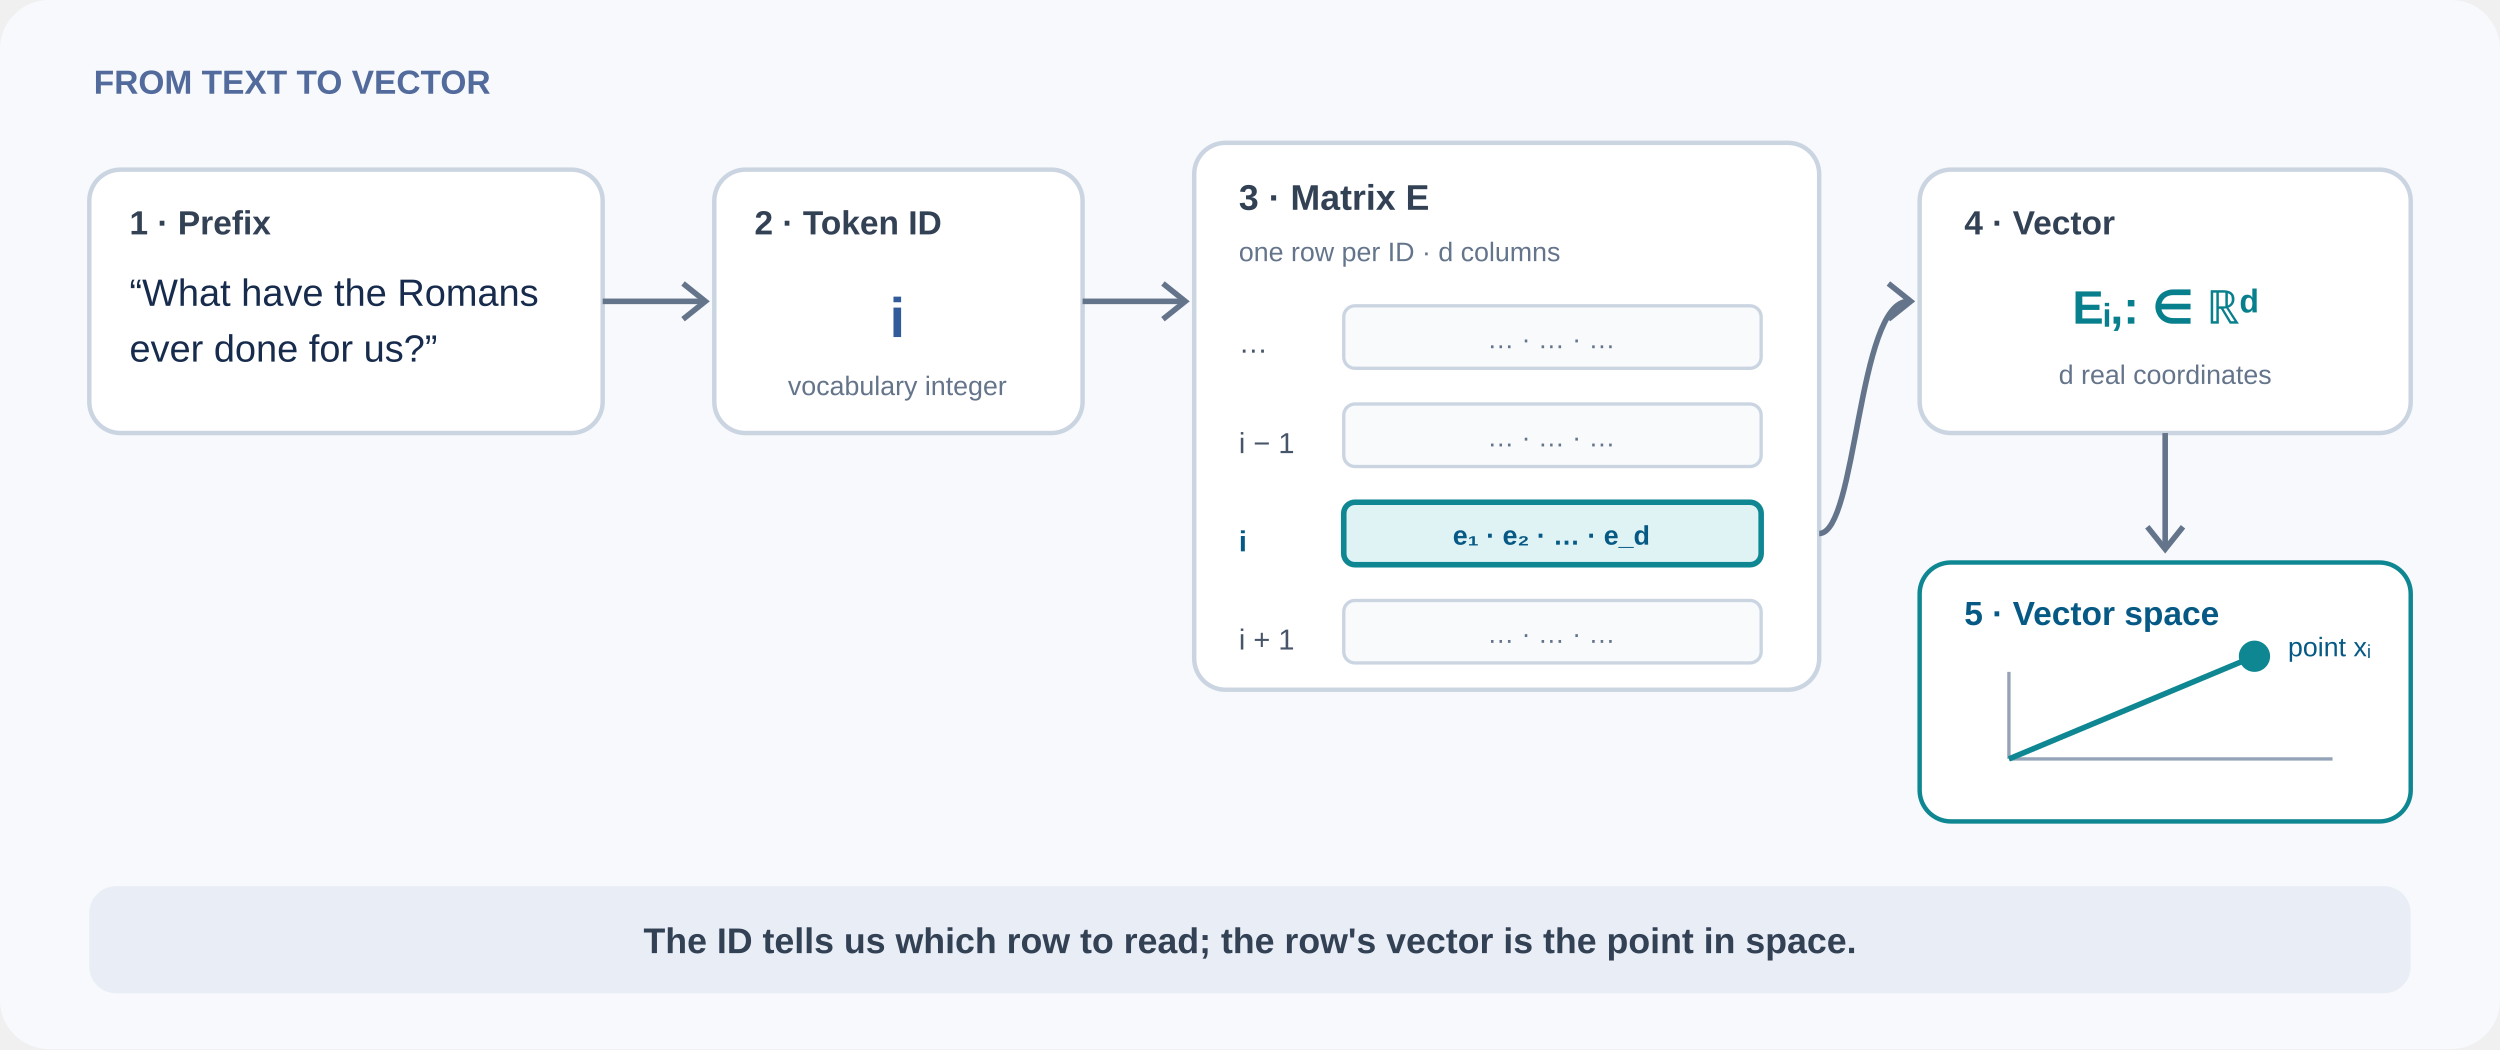
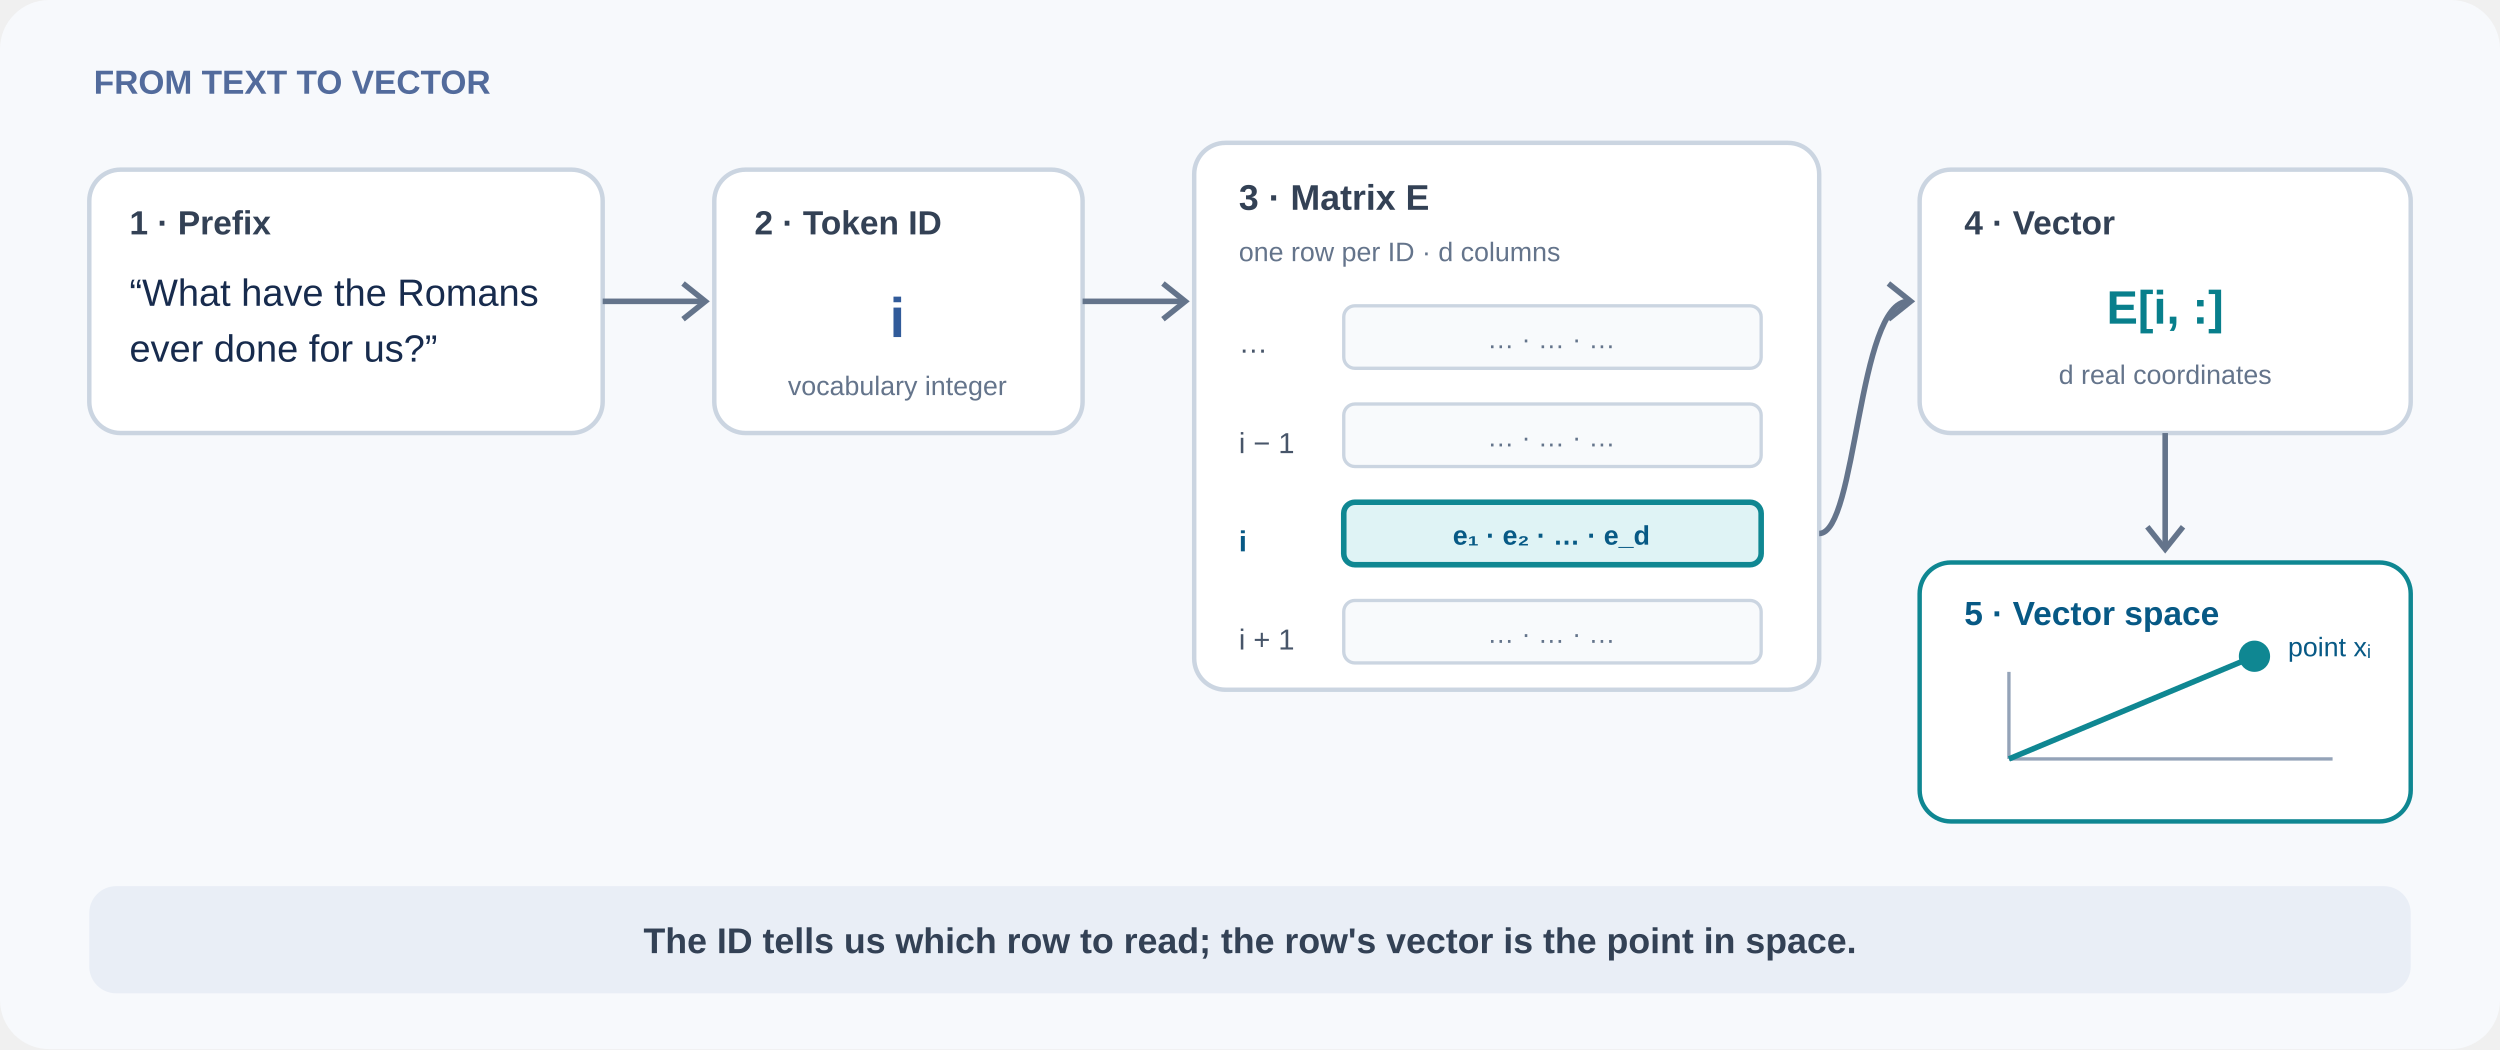
<svg xmlns="http://www.w3.org/2000/svg" width="1120" height="470" viewBox="0 0 1120 470" role="img" aria-labelledby="title desc">
  <rect width="1120" height="470" rx="22" fill="#f7f9fc" />
  <text x="42" y="42" font-family="Arial,sans-serif" font-size="15" font-weight="700" fill="#526b9c">FROM TEXT TO VECTOR</text>
  <rect x="40" y="76" width="230" height="118" rx="14" fill="#fff" stroke="#cbd5e1" stroke-width="2" />
  <text x="58" y="105" font-family="Arial,sans-serif" font-size="15" font-weight="700" fill="#334155">1 · Prefix</text>
  <text x="58" y="137" font-family="Arial,sans-serif" font-size="17" fill="#172b4d">“What have the Romans</text>
  <text x="58" y="162" font-family="Arial,sans-serif" font-size="17" fill="#172b4d">ever done for us?”</text>
  <path d="M270 135H315" stroke="#64748b" stroke-width="2.5" />
  <path d="M306 127L316 135L306 143" fill="none" stroke="#64748b" stroke-width="2.5" />
  <rect x="320" y="76" width="165" height="118" rx="14" fill="#fff" stroke="#cbd5e1" stroke-width="2" />
  <text x="338" y="105" font-family="Arial,sans-serif" font-size="15" font-weight="700" fill="#334155">2 · Token ID</text>
  <text x="402" y="151" text-anchor="middle" font-family="Arial,sans-serif" font-size="25" font-weight="700" fill="#315b9a">i</text>
  <text x="402" y="177" text-anchor="middle" font-family="Arial,sans-serif" font-size="12" fill="#64748b">vocabulary integer</text>
  <path d="M485 135H530" stroke="#64748b" stroke-width="2.5" />
  <path d="M521 127L531 135L521 143" fill="none" stroke="#64748b" stroke-width="2.5" />
  <rect x="535" y="64" width="280" height="245" rx="14" fill="#fff" stroke="#cbd5e1" stroke-width="2" />
  <text x="555" y="94" font-family="Arial,sans-serif" font-size="16" font-weight="700" fill="#334155">3 · Matrix E</text>
  <text x="555" y="117" font-family="Arial,sans-serif" font-size="12" fill="#64748b">one row per ID · d columns</text>
  <g font-family="Arial,sans-serif" font-size="13" fill="#475569">
    <text x="555" y="158">…</text>
    <text x="555" y="203">i − 1</text>
    <text x="555" y="247" font-weight="700" fill="#075985">i</text>
    <text x="555" y="291">i + 1</text>
  </g>
  <g stroke="#cbd5e1" stroke-width="1.5" fill="#f8fafc">
    <rect x="602" y="137" width="187" height="28" rx="5" />
    <rect x="602" y="181" width="187" height="28" rx="5" />
    <rect x="602" y="225" width="187" height="28" rx="5" fill="#dff3f5" stroke="#0f8792" stroke-width="2.5" />
    <rect x="602" y="269" width="187" height="28" rx="5" />
  </g>
  <g font-family="Arial,sans-serif" font-size="12" fill="#64748b" text-anchor="middle">
    <text x="695" y="156">… · … · …</text>
    <text x="695" y="200">… · … · …</text>
    <text x="695" y="244" font-weight="700" fill="#075985">e₁ · e₂ · … · e_d</text>
    <text x="695" y="288">… · … · …</text>
  </g>
  <path d="M815 239C832 239 832 135 855 135" stroke="#64748b" stroke-width="2.5" fill="none" />
  <path d="M846 127L856 135L846 143" fill="none" stroke="#64748b" stroke-width="2.5" />
  <rect x="860" y="76" width="220" height="118" rx="14" fill="#fff" stroke="#cbd5e1" stroke-width="2" />
  <text x="880" y="105" font-family="Arial,sans-serif" font-size="15" font-weight="700" fill="#334155">4 · Vector</text>
-   <text x="970" y="145" text-anchor="middle" font-family="Arial,sans-serif" font-size="21" font-weight="700" fill="#087f8c">Eᵢ,: ∈ ℝᵈ</text>
+   <text x="970" y="145" text-anchor="middle" font-family="Arial,sans-serif" font-size="21" font-weight="700" fill="#087f8c">E[i, :]</text>
  <text x="970" y="172" text-anchor="middle" font-family="Arial,sans-serif" font-size="12" fill="#64748b">d real coordinates</text>
  <path d="M970 194V245" stroke="#64748b" stroke-width="2.5" />
  <path d="M962 236L970 246L978 236" fill="none" stroke="#64748b" stroke-width="2.5" />
  <rect x="860" y="252" width="220" height="116" rx="14" fill="#fff" stroke="#0f8792" stroke-width="2" />
  <text x="880" y="280" font-family="Arial,sans-serif" font-size="15" font-weight="700" fill="#075985">5 · Vector space</text>
  <path d="M900 340L900 301M900 340L1045 340" stroke="#94a3b8" stroke-width="1.5" />
  <path d="M900 340L1010 294" stroke="#0f8792" stroke-width="2.5" />
  <circle cx="1010" cy="294" r="7" fill="#0f8792" />
  <text x="1025" y="294" font-family="Arial,sans-serif" font-size="12" fill="#075985">point xᵢ</text>
  <rect x="40" y="397" width="1040" height="48" rx="12" fill="#e9eef6" />
  <text x="560" y="427" text-anchor="middle" font-family="Arial,sans-serif" font-size="16" font-weight="700" fill="#334155">The ID tells us which row to read; the row's vector is the point in space.</text>
</svg>
